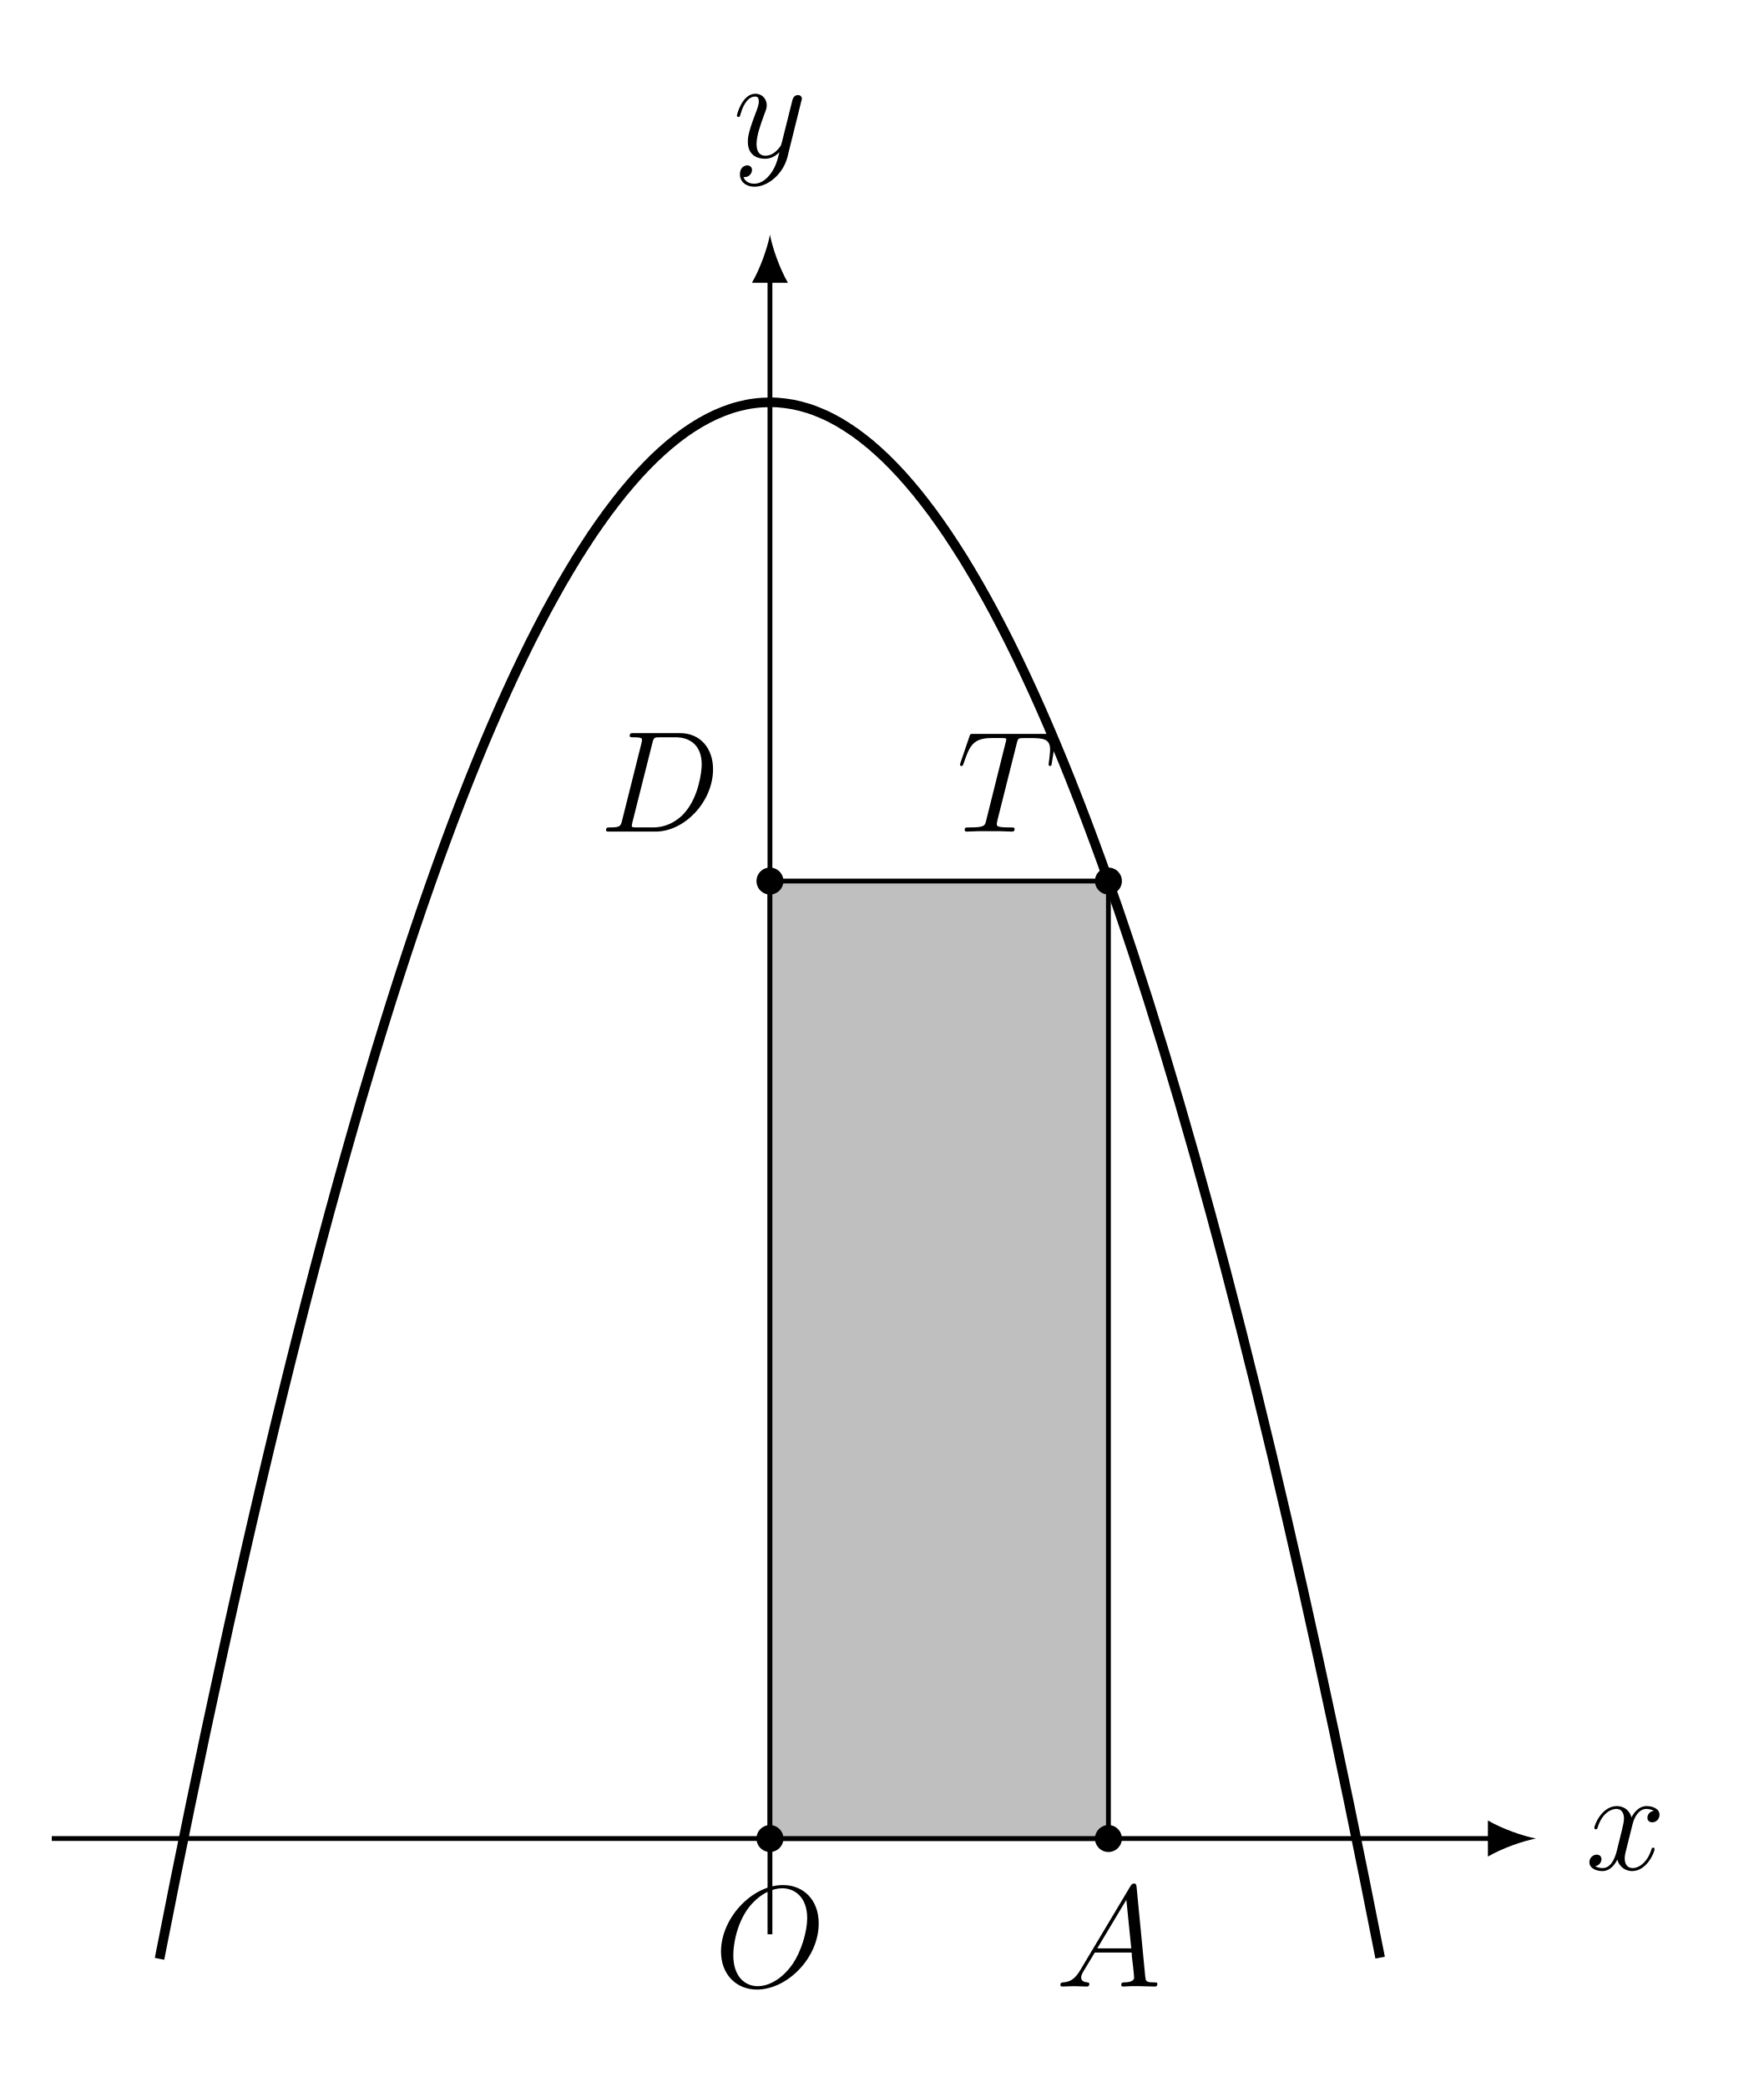
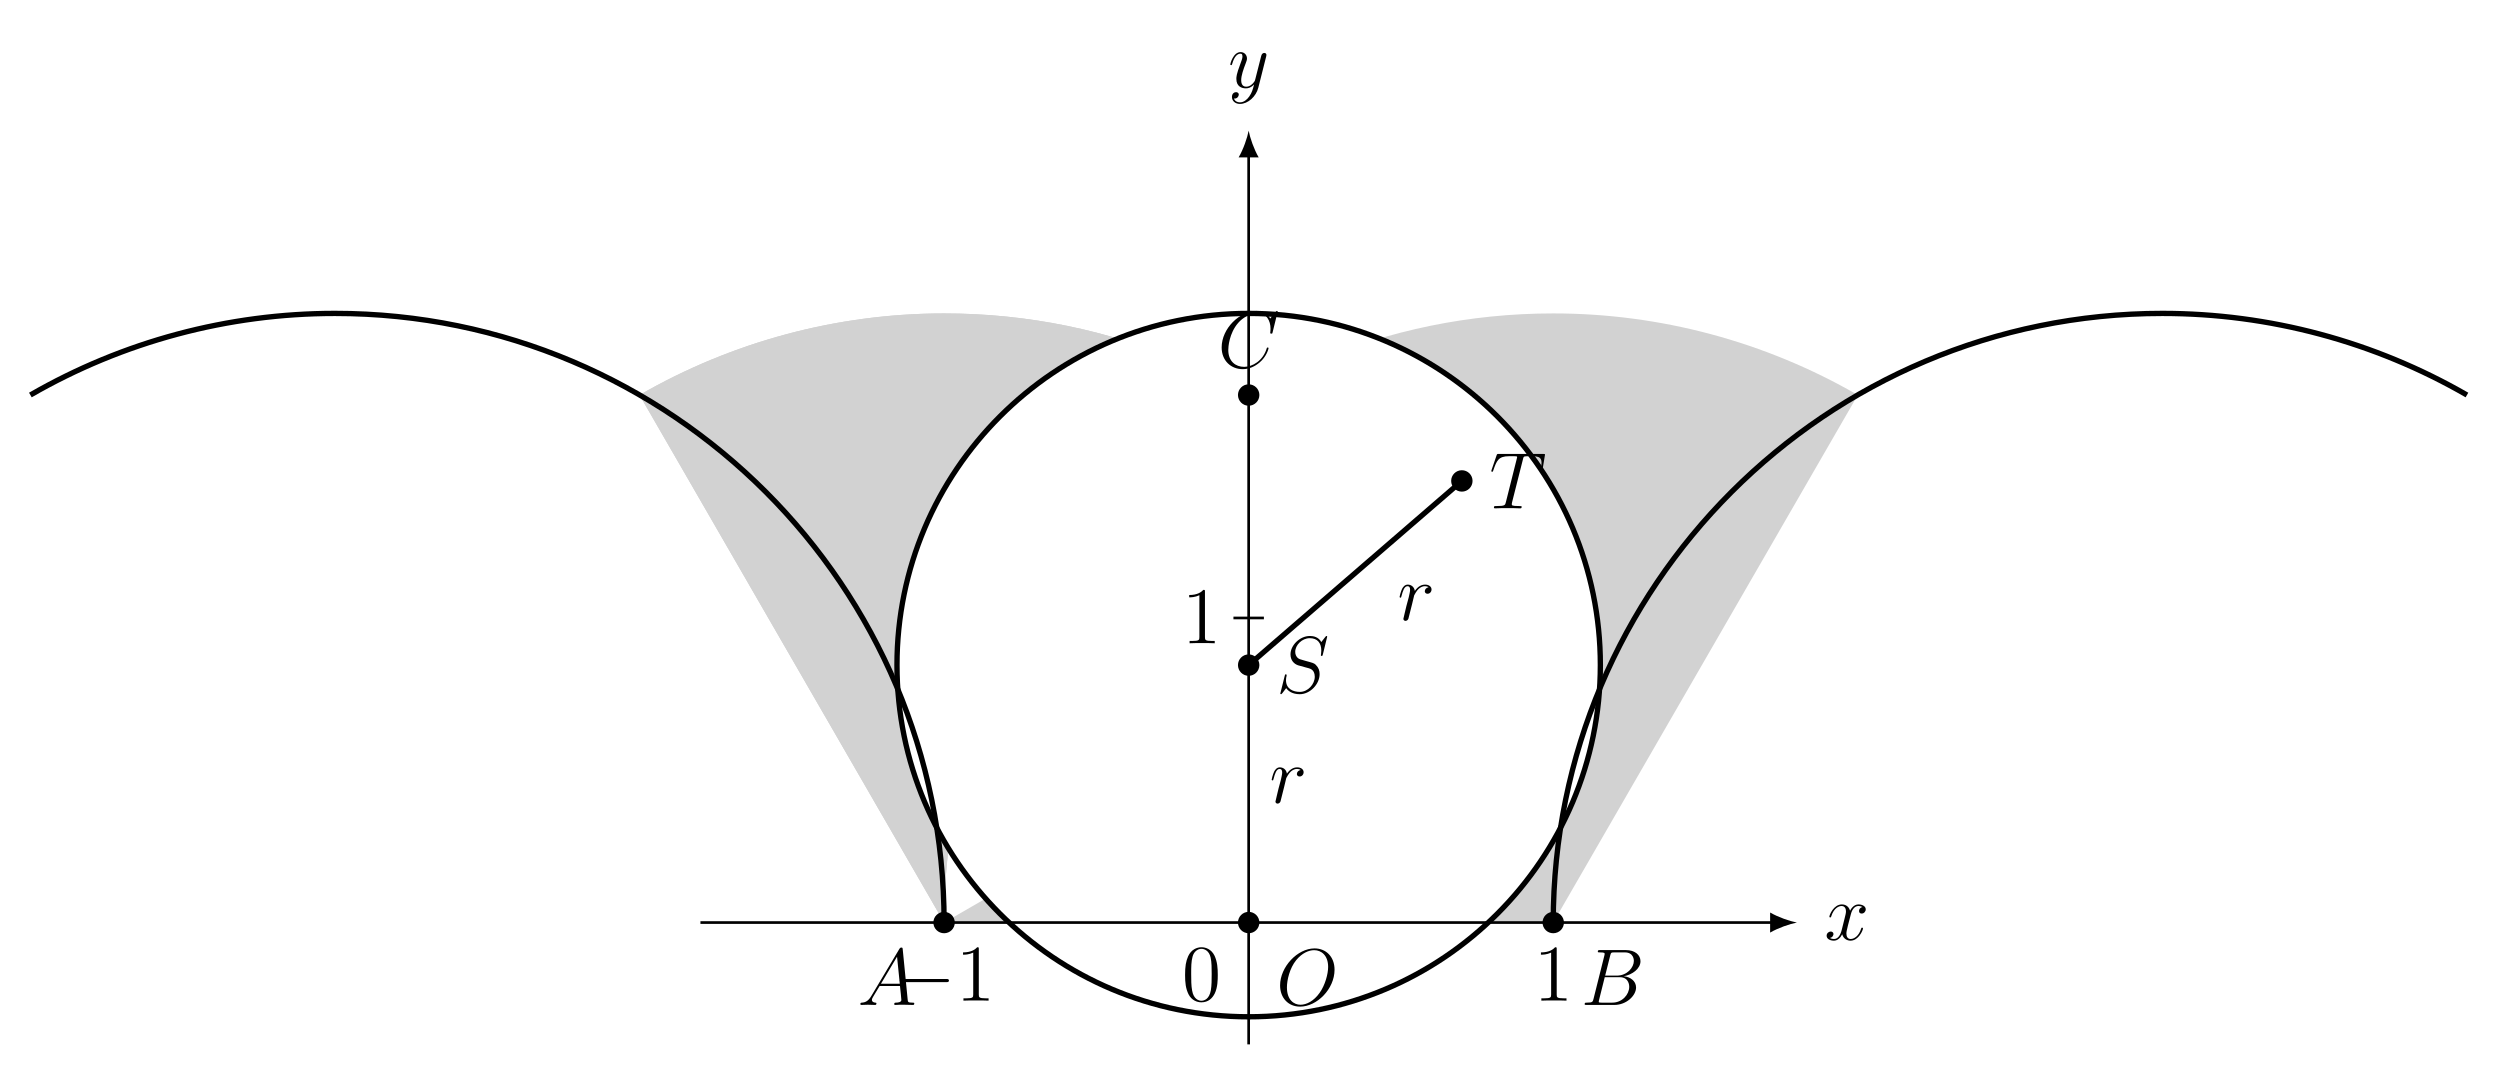
- <svg xmlns="http://www.w3.org/2000/svg" xmlns:xlink="http://www.w3.org/1999/xlink" width="145.847pt" height="172.56pt" viewBox="0 0 145.847 172.56" version="1.2">
+ <svg xmlns="http://www.w3.org/2000/svg" xmlns:xlink="http://www.w3.org/1999/xlink" width="371.603pt" height="159.707pt" viewBox="0 0 371.603 159.707" version="1.2">
  <defs>
    <g>
      <symbol overflow="visible" id="glyph0-0">
        <path style="stroke:none;" d="" />
      </symbol>
      <symbol overflow="visible" id="glyph0-1">
-         <path style="stroke:none;" d="M 5.719 -1.703 C 5.719 -1.766 5.672 -1.812 5.609 -1.812 C 5.5 -1.812 5.484 -1.75 5.453 -1.656 C 5.125 -0.609 4.438 -0.125 3.906 -0.125 C 3.484 -0.125 3.25 -0.422 3.25 -0.922 C 3.25 -1.188 3.297 -1.375 3.5 -2.156 L 3.906 -3.781 C 4.094 -4.5 4.5 -5.016 5.047 -5.016 C 5.047 -5.016 5.406 -5.016 5.656 -4.859 C 5.266 -4.797 5.125 -4.5 5.125 -4.281 C 5.125 -4 5.359 -3.906 5.516 -3.906 C 5.875 -3.906 6.125 -4.203 6.125 -4.531 C 6.125 -5.031 5.562 -5.25 5.062 -5.25 C 4.328 -5.25 3.922 -4.547 3.812 -4.312 C 3.547 -5.203 2.797 -5.25 2.594 -5.25 C 1.375 -5.25 0.734 -3.703 0.734 -3.438 C 0.734 -3.391 0.781 -3.328 0.859 -3.328 C 0.953 -3.328 0.984 -3.391 1 -3.453 C 1.406 -4.766 2.203 -5.016 2.547 -5.016 C 3.094 -5.016 3.188 -4.516 3.188 -4.234 C 3.188 -3.969 3.125 -3.703 2.984 -3.125 L 2.578 -1.484 C 2.391 -0.781 2.047 -0.125 1.422 -0.125 C 1.359 -0.125 1.062 -0.125 0.812 -0.281 C 1.234 -0.359 1.328 -0.719 1.328 -0.859 C 1.328 -1.094 1.156 -1.234 0.938 -1.234 C 0.641 -1.234 0.328 -0.984 0.328 -0.609 C 0.328 -0.109 0.891 0.125 1.406 0.125 C 1.984 0.125 2.391 -0.328 2.641 -0.828 C 2.828 -0.125 3.422 0.125 3.859 0.125 C 5.078 0.125 5.719 -1.438 5.719 -1.703 Z M 5.719 -1.703 " />
+         <path style="stroke:none;" d="M 5.734 -1.703 C 5.734 -1.766 5.688 -1.812 5.609 -1.812 C 5.5 -1.812 5.484 -1.75 5.453 -1.656 C 5.141 -0.609 4.438 -0.125 3.906 -0.125 C 3.484 -0.125 3.266 -0.438 3.266 -0.922 C 3.266 -1.188 3.312 -1.375 3.5 -2.156 L 3.922 -3.781 C 4.094 -4.5 4.5 -5.031 5.047 -5.031 C 5.047 -5.031 5.406 -5.031 5.656 -4.875 C 5.281 -4.797 5.141 -4.516 5.141 -4.281 C 5.141 -4 5.359 -3.906 5.531 -3.906 C 5.891 -3.906 6.141 -4.219 6.141 -4.531 C 6.141 -5.031 5.562 -5.266 5.062 -5.266 C 4.328 -5.266 3.922 -4.547 3.812 -4.328 C 3.547 -5.219 2.812 -5.266 2.594 -5.266 C 1.375 -5.266 0.734 -3.703 0.734 -3.438 C 0.734 -3.391 0.781 -3.328 0.859 -3.328 C 0.953 -3.328 0.984 -3.406 1 -3.453 C 1.406 -4.781 2.203 -5.031 2.547 -5.031 C 3.094 -5.031 3.203 -4.531 3.203 -4.234 C 3.203 -3.969 3.125 -3.703 2.984 -3.125 L 2.578 -1.5 C 2.406 -0.781 2.047 -0.125 1.422 -0.125 C 1.359 -0.125 1.062 -0.125 0.812 -0.281 C 1.234 -0.359 1.344 -0.719 1.344 -0.859 C 1.344 -1.094 1.156 -1.234 0.938 -1.234 C 0.641 -1.234 0.328 -0.984 0.328 -0.609 C 0.328 -0.109 0.891 0.125 1.406 0.125 C 1.984 0.125 2.391 -0.328 2.641 -0.828 C 2.828 -0.125 3.422 0.125 3.875 0.125 C 5.078 0.125 5.734 -1.438 5.734 -1.703 Z M 5.734 -1.703 " />
      </symbol>
      <symbol overflow="visible" id="glyph0-2">
-         <path style="stroke:none;" d="M 5.656 -4.641 C 5.672 -4.703 5.703 -4.766 5.703 -4.844 C 5.703 -5.016 5.562 -5.141 5.375 -5.141 C 5.266 -5.141 5.016 -5.094 4.922 -4.734 L 4.047 -1.234 C 3.984 -1.016 3.984 -0.984 3.891 -0.859 C 3.641 -0.531 3.25 -0.125 2.688 -0.125 C 2.016 -0.125 1.953 -0.781 1.953 -1.094 C 1.953 -1.781 2.281 -2.688 2.594 -3.547 C 2.734 -3.906 2.797 -4.062 2.797 -4.297 C 2.797 -4.797 2.438 -5.25 1.859 -5.25 C 0.766 -5.25 0.328 -3.531 0.328 -3.438 C 0.328 -3.391 0.375 -3.328 0.453 -3.328 C 0.562 -3.328 0.578 -3.375 0.625 -3.547 C 0.906 -4.547 1.359 -5.016 1.828 -5.016 C 1.938 -5.016 2.141 -5.016 2.141 -4.625 C 2.141 -4.312 2 -3.969 1.828 -3.516 C 1.234 -1.953 1.234 -1.562 1.234 -1.281 C 1.234 -0.141 2.047 0.125 2.641 0.125 C 3 0.125 3.422 0.016 3.844 -0.422 C 3.672 0.281 3.547 0.75 3.141 1.328 C 2.812 1.781 2.344 2.188 1.766 2.188 C 1.625 2.188 1.047 2.172 0.875 1.625 C 0.906 1.641 0.984 1.641 0.984 1.641 C 1.344 1.641 1.578 1.328 1.578 1.047 C 1.578 0.781 1.359 0.672 1.188 0.672 C 0.984 0.672 0.578 0.828 0.578 1.406 C 0.578 2.016 1.078 2.438 1.766 2.438 C 2.953 2.438 4.156 1.328 4.5 0.016 Z M 5.656 -4.641 " />
+         <path style="stroke:none;" d="M 5.672 -4.641 C 5.688 -4.703 5.703 -4.781 5.703 -4.844 C 5.703 -5.031 5.562 -5.141 5.391 -5.141 C 5.281 -5.141 5.031 -5.094 4.938 -4.734 L 4.047 -1.234 C 3.984 -1.016 3.984 -0.984 3.891 -0.859 C 3.656 -0.531 3.266 -0.125 2.688 -0.125 C 2.016 -0.125 1.953 -0.781 1.953 -1.094 C 1.953 -1.781 2.281 -2.703 2.609 -3.562 C 2.734 -3.906 2.812 -4.078 2.812 -4.312 C 2.812 -4.812 2.453 -5.266 1.859 -5.266 C 0.766 -5.266 0.328 -3.531 0.328 -3.438 C 0.328 -3.391 0.375 -3.328 0.453 -3.328 C 0.562 -3.328 0.578 -3.375 0.625 -3.547 C 0.906 -4.547 1.359 -5.031 1.828 -5.031 C 1.938 -5.031 2.141 -5.031 2.141 -4.625 C 2.141 -4.328 2 -3.969 1.828 -3.516 C 1.234 -1.953 1.234 -1.562 1.234 -1.281 C 1.234 -0.141 2.047 0.125 2.656 0.125 C 3 0.125 3.422 0.016 3.844 -0.438 L 3.859 -0.422 C 3.672 0.281 3.562 0.75 3.141 1.344 C 2.812 1.797 2.359 2.203 1.766 2.203 C 1.625 2.203 1.047 2.172 0.875 1.625 C 0.906 1.641 0.984 1.641 0.984 1.641 C 1.344 1.641 1.594 1.328 1.594 1.047 C 1.594 0.781 1.359 0.688 1.188 0.688 C 0.984 0.688 0.578 0.828 0.578 1.406 C 0.578 2.016 1.094 2.438 1.766 2.438 C 2.953 2.438 4.172 1.344 4.5 0.016 Z M 5.672 -4.641 " />
      </symbol>
      <symbol overflow="visible" id="glyph0-3">
-         <path style="stroke:none;" d="M 8.656 -5.219 C 8.656 -7.188 7.375 -8.391 5.703 -8.391 C 3.141 -8.391 0.578 -5.656 0.578 -2.891 C 0.578 -1.031 1.812 0.25 3.547 0.25 C 6.047 0.25 8.656 -2.359 8.656 -5.219 Z M 7.703 -5.656 C 7.703 -4.594 7.25 -2.938 6.453 -1.797 C 5.578 -0.578 4.5 -0.031 3.609 -0.031 C 2.641 -0.031 1.594 -0.734 1.594 -2.594 C 1.594 -3.688 1.984 -5.453 2.969 -6.656 C 3.844 -7.703 4.844 -8.125 5.641 -8.125 C 6.688 -8.125 7.703 -7.375 7.703 -5.656 Z M 7.703 -5.656 " />
+         <path style="stroke:none;" d="M 8.422 -0.234 C 8.422 -0.344 8.328 -0.344 8.141 -0.344 C 7.484 -0.344 7.469 -0.453 7.438 -0.812 L 6.703 -8.266 C 6.688 -8.5 6.641 -8.531 6.5 -8.531 C 6.391 -8.531 6.312 -8.5 6.203 -8.328 L 2.031 -1.328 C 1.609 -0.625 1.203 -0.375 0.625 -0.344 C 0.5 -0.328 0.406 -0.328 0.406 -0.125 C 0.406 -0.047 0.469 0 0.547 0 L 1.516 -0.031 C 1.859 -0.031 2.25 0 2.578 0 C 2.656 0 2.797 0 2.797 -0.234 C 2.797 -0.328 2.703 -0.344 2.625 -0.344 C 2.359 -0.375 2.125 -0.469 2.125 -0.75 C 2.125 -0.922 2.203 -1.047 2.359 -1.312 L 3.266 -2.812 L 6.297 -2.812 C 6.312 -2.703 6.312 -2.609 6.328 -2.5 C 6.359 -2.203 6.5 -0.953 6.5 -0.734 C 6.5 -0.375 5.891 -0.344 5.703 -0.344 C 5.578 -0.344 5.438 -0.344 5.438 -0.125 C 5.438 0 5.547 0 5.625 0 C 5.828 0 6.062 -0.031 6.266 -0.031 L 6.953 -0.031 L 8.219 0 C 8.297 0 8.422 0 8.422 -0.234 Z M 6.266 -3.156 L 3.469 -3.156 L 5.859 -7.172 Z M 6.266 -3.156 " />
      </symbol>
      <symbol overflow="visible" id="glyph0-4">
-         <path style="stroke:none;" d="M 8.422 -0.219 C 8.422 -0.344 8.312 -0.344 8.125 -0.344 C 7.469 -0.344 7.469 -0.453 7.422 -0.812 L 6.703 -8.25 C 6.672 -8.484 6.625 -8.516 6.5 -8.516 C 6.375 -8.516 6.312 -8.484 6.203 -8.312 L 2.031 -1.328 C 1.609 -0.625 1.203 -0.375 0.625 -0.344 C 0.5 -0.328 0.406 -0.328 0.406 -0.125 C 0.406 -0.047 0.469 0 0.547 0 L 1.516 -0.031 C 1.859 -0.031 2.234 0 2.578 0 C 2.641 0 2.797 0 2.797 -0.219 C 2.797 -0.328 2.688 -0.344 2.625 -0.344 C 2.344 -0.375 2.125 -0.469 2.125 -0.75 C 2.125 -0.922 2.188 -1.047 2.344 -1.312 L 3.25 -2.812 L 6.297 -2.812 C 6.312 -2.703 6.312 -2.609 6.312 -2.5 C 6.359 -2.188 6.5 -0.953 6.5 -0.734 C 6.5 -0.375 5.891 -0.344 5.703 -0.344 C 5.562 -0.344 5.438 -0.344 5.438 -0.125 C 5.438 0 5.547 0 5.609 0 C 5.812 0 6.062 -0.031 6.266 -0.031 L 6.938 -0.031 L 8.203 0 C 8.281 0 8.422 0 8.422 -0.219 Z M 6.266 -3.156 L 3.453 -3.156 L 5.859 -7.172 Z M 6.266 -3.156 " />
+         <path style="stroke:none;" d="M 7.891 -6.547 C 7.891 -5.594 6.922 -4.359 5.344 -4.359 L 3.625 -4.359 L 4.375 -7.344 C 4.484 -7.781 4.531 -7.812 4.984 -7.812 L 6.547 -7.812 C 7.891 -7.812 7.891 -6.656 7.891 -6.547 Z M 8.219 -2.594 C 8.219 -3.562 7.359 -4.172 6.391 -4.266 C 7.688 -4.5 8.875 -5.406 8.875 -6.5 C 8.875 -7.438 8.047 -8.156 6.703 -8.156 L 2.859 -8.156 C 2.641 -8.156 2.531 -8.156 2.531 -7.922 C 2.531 -7.812 2.641 -7.812 2.812 -7.812 C 3.547 -7.812 3.547 -7.719 3.547 -7.578 C 3.547 -7.578 3.547 -7.484 3.5 -7.312 L 1.891 -0.891 C 1.781 -0.469 1.75 -0.344 0.922 -0.344 C 0.688 -0.344 0.578 -0.344 0.578 -0.125 C 0.578 0 0.641 0 0.891 0 L 4.984 0 C 6.797 0 8.219 -1.391 8.219 -2.594 Z M 7.203 -2.703 C 7.203 -1.562 6.172 -0.344 4.688 -0.344 L 3.078 -0.344 C 2.906 -0.344 2.891 -0.344 2.812 -0.359 C 2.688 -0.375 2.672 -0.391 2.672 -0.484 C 2.672 -0.578 2.703 -0.641 2.719 -0.75 L 3.562 -4.125 L 5.797 -4.125 C 7.203 -4.125 7.203 -2.812 7.203 -2.703 Z M 7.203 -2.703 " />
      </symbol>
      <symbol overflow="visible" id="glyph0-5">
-         <path style="stroke:none;" d="M 7.875 -5.672 L 8.219 -7.781 C 8.25 -7.891 8.25 -7.922 8.25 -7.953 C 8.25 -8.078 8.172 -8.078 7.938 -8.078 L 1.422 -8.078 C 1.141 -8.078 1.125 -8.078 1.062 -7.859 L 0.328 -5.703 C 0.328 -5.688 0.281 -5.547 0.281 -5.547 C 0.281 -5.484 0.328 -5.422 0.406 -5.422 C 0.5 -5.422 0.531 -5.469 0.578 -5.625 C 1.078 -7.062 1.328 -7.734 2.906 -7.734 L 3.703 -7.734 C 4 -7.734 4.109 -7.734 4.109 -7.609 C 4.109 -7.578 4.109 -7.547 4.047 -7.328 L 2.453 -0.938 C 2.344 -0.469 2.312 -0.344 1.047 -0.344 C 0.75 -0.344 0.672 -0.344 0.672 -0.125 C 0.672 0 0.797 0 0.859 0 C 1.156 0 1.469 -0.031 1.766 -0.031 L 3.625 -0.031 C 3.922 -0.031 4.25 0 4.547 0 C 4.672 0 4.797 0 4.797 -0.219 C 4.797 -0.344 4.703 -0.344 4.406 -0.344 C 3.328 -0.344 3.328 -0.453 3.328 -0.625 C 3.328 -0.625 3.328 -0.734 3.375 -0.922 L 4.969 -7.266 C 5.047 -7.562 5.062 -7.672 5.25 -7.719 C 5.344 -7.734 5.734 -7.734 5.984 -7.734 C 7.172 -7.734 7.734 -7.688 7.734 -6.766 C 7.734 -6.578 7.688 -6.125 7.625 -5.688 L 7.609 -5.547 C 7.609 -5.5 7.656 -5.422 7.719 -5.422 C 7.844 -5.422 7.844 -5.484 7.875 -5.672 Z M 7.875 -5.672 " />
+         <path style="stroke:none;" d="M 8.672 -5.234 C 8.672 -7.203 7.375 -8.406 5.703 -8.406 C 3.156 -8.406 0.578 -5.656 0.578 -2.906 C 0.578 -1.031 1.812 0.25 3.547 0.25 C 6.047 0.25 8.672 -2.359 8.672 -5.234 Z M 7.719 -5.656 C 7.719 -4.594 7.266 -2.938 6.453 -1.797 C 5.594 -0.578 4.5 -0.031 3.609 -0.031 C 2.641 -0.031 1.594 -0.734 1.594 -2.609 C 1.594 -3.688 2 -5.469 2.969 -6.656 C 3.844 -7.719 4.844 -8.141 5.641 -8.141 C 6.703 -8.141 7.719 -7.375 7.719 -5.656 Z M 7.719 -5.656 " />
      </symbol>
      <symbol overflow="visible" id="glyph0-6">
-         <path style="stroke:none;" d="M 9.406 -5.156 C 9.406 -6.859 8.375 -8.141 6.672 -8.141 L 2.844 -8.141 C 2.625 -8.141 2.516 -8.141 2.516 -7.922 C 2.516 -7.797 2.625 -7.797 2.797 -7.797 C 3.531 -7.797 3.531 -7.703 3.531 -7.578 C 3.531 -7.578 3.531 -7.469 3.484 -7.297 L 1.875 -0.875 C 1.766 -0.469 1.734 -0.344 0.906 -0.344 C 0.672 -0.344 0.562 -0.344 0.562 -0.125 C 0.562 0 0.625 0 0.875 0 L 4.656 0 C 7.062 0 9.406 -2.484 9.406 -5.156 Z M 8.469 -5.547 C 8.469 -4.953 8.219 -2.875 7.062 -1.562 C 6.734 -1.172 5.828 -0.344 4.453 -0.344 L 3.094 -0.344 C 2.938 -0.344 2.906 -0.344 2.844 -0.359 C 2.703 -0.375 2.688 -0.391 2.688 -0.484 C 2.688 -0.578 2.719 -0.641 2.734 -0.75 L 4.391 -7.328 C 4.5 -7.766 4.547 -7.797 5 -7.797 L 6.312 -7.797 C 7.438 -7.797 8.469 -7.188 8.469 -5.547 Z M 8.469 -5.547 " />
+         <path style="stroke:none;" d="M 7.562 -2.859 C 7.562 -2.969 7.469 -2.969 7.438 -2.969 C 7.328 -2.969 7.312 -2.906 7.297 -2.859 C 6.75 -0.984 5.141 -0.094 3.938 -0.094 C 2.672 -0.094 1.578 -0.906 1.578 -2.609 C 1.578 -2.984 1.688 -5.062 3.047 -6.625 C 3.703 -7.391 4.828 -8.062 5.953 -8.062 C 7.266 -8.062 7.859 -6.969 7.859 -5.75 C 7.859 -5.438 7.812 -5.188 7.812 -5.141 C 7.812 -5.031 7.938 -5.031 7.969 -5.031 C 8.109 -5.031 8.125 -5.031 8.172 -5.25 L 8.922 -8.297 C 8.922 -8.406 8.812 -8.406 8.812 -8.406 C 8.812 -8.406 8.734 -8.406 8.641 -8.281 L 7.812 -7.281 C 7.406 -8 6.75 -8.406 5.844 -8.406 C 3.266 -8.406 0.594 -5.797 0.594 -2.984 C 0.594 -0.984 2 0.25 3.734 0.25 C 4.688 0.25 5.531 -0.156 6.219 -0.734 C 7.266 -1.609 7.562 -2.766 7.562 -2.859 Z M 7.562 -2.859 " />
+       </symbol>
+       <symbol overflow="visible" id="glyph0-7">
+         <path style="stroke:none;" d="M 6.453 -2.734 C 6.453 -3.234 6.328 -3.672 5.875 -4.125 C 5.625 -4.375 5.406 -4.422 4.312 -4.719 C 3.516 -4.938 3.406 -4.969 3.188 -5.156 C 2.984 -5.359 2.828 -5.641 2.828 -6.047 C 2.828 -7.062 3.844 -8.078 4.984 -8.078 C 6.141 -8.078 6.703 -7.359 6.703 -6.234 C 6.703 -5.922 6.641 -5.594 6.641 -5.547 C 6.641 -5.438 6.734 -5.438 6.766 -5.438 C 6.875 -5.438 6.891 -5.484 6.938 -5.672 L 7.578 -8.297 C 7.578 -8.406 7.469 -8.406 7.469 -8.406 C 7.422 -8.406 7.406 -8.391 7.266 -8.219 L 6.703 -7.5 C 6.297 -8.266 5.516 -8.406 5.016 -8.406 C 3.5 -8.406 2.125 -7.016 2.125 -5.672 C 2.125 -4.781 2.656 -4.25 3.25 -4.047 C 3.375 -4 4.078 -3.812 4.438 -3.719 C 5.047 -3.562 5.203 -3.516 5.453 -3.25 C 5.5 -3.188 5.734 -2.906 5.734 -2.359 C 5.734 -1.234 4.719 -0.094 3.516 -0.094 C 2.547 -0.094 1.453 -0.516 1.453 -1.844 C 1.453 -2.078 1.5 -2.359 1.547 -2.484 C 1.547 -2.516 1.547 -2.609 1.547 -2.609 C 1.547 -2.656 1.531 -2.703 1.438 -2.703 C 1.328 -2.703 1.312 -2.688 1.266 -2.484 L 0.656 -0.031 L 0.609 0.141 C 0.609 0.25 0.734 0.25 0.734 0.25 C 0.781 0.25 0.781 0.234 0.938 0.062 L 1.484 -0.656 C 1.766 -0.234 2.391 0.25 3.5 0.25 C 5.031 0.25 6.453 -1.234 6.453 -2.734 Z M 6.453 -2.734 " />
+       </symbol>
+       <symbol overflow="visible" id="glyph0-8">
+         <path style="stroke:none;" d="M 7.891 -5.688 L 8.234 -7.797 C 8.266 -7.906 8.266 -7.922 8.266 -7.969 C 8.266 -8.094 8.188 -8.094 7.953 -8.094 L 1.422 -8.094 C 1.141 -8.094 1.141 -8.078 1.062 -7.859 L 0.328 -5.719 C 0.328 -5.688 0.281 -5.547 0.281 -5.547 C 0.281 -5.484 0.328 -5.438 0.406 -5.438 C 0.5 -5.438 0.531 -5.484 0.578 -5.641 C 1.078 -7.078 1.328 -7.75 2.906 -7.75 L 3.719 -7.75 C 4 -7.75 4.125 -7.75 4.125 -7.609 C 4.125 -7.578 4.125 -7.562 4.062 -7.344 L 2.453 -0.938 C 2.344 -0.469 2.312 -0.344 1.047 -0.344 C 0.75 -0.344 0.672 -0.344 0.672 -0.125 C 0.672 0 0.797 0 0.859 0 C 1.156 0 1.469 -0.031 1.766 -0.031 L 3.625 -0.031 C 3.922 -0.031 4.25 0 4.547 0 C 4.672 0 4.797 0 4.797 -0.234 C 4.797 -0.344 4.719 -0.344 4.406 -0.344 C 3.328 -0.344 3.328 -0.453 3.328 -0.625 C 3.328 -0.625 3.328 -0.734 3.375 -0.922 L 4.984 -7.281 C 5.047 -7.562 5.078 -7.672 5.25 -7.719 C 5.344 -7.75 5.734 -7.75 6 -7.75 C 7.188 -7.75 7.75 -7.703 7.75 -6.766 C 7.75 -6.594 7.703 -6.141 7.625 -5.688 L 7.609 -5.547 C 7.609 -5.5 7.656 -5.438 7.734 -5.438 C 7.859 -5.438 7.859 -5.484 7.891 -5.688 Z M 7.891 -5.688 " />
+       </symbol>
+       <symbol overflow="visible" id="glyph0-9">
+         <path style="stroke:none;" d="M 5.078 -4.547 C 5.078 -4.938 4.719 -5.266 4.125 -5.266 C 3.641 -5.266 3.094 -5.047 2.594 -4.328 C 2.5 -4.953 2.031 -5.266 1.547 -5.266 C 1.094 -5.266 0.844 -4.906 0.703 -4.641 C 0.5 -4.219 0.328 -3.5 0.328 -3.438 C 0.328 -3.391 0.375 -3.328 0.453 -3.328 C 0.547 -3.328 0.562 -3.344 0.625 -3.609 C 0.812 -4.328 1.031 -5.031 1.516 -5.031 C 1.797 -5.031 1.891 -4.828 1.891 -4.484 C 1.891 -4.219 1.766 -3.75 1.688 -3.375 L 1.344 -2.094 L 1.109 -1.109 C 1.031 -0.797 0.891 -0.234 0.891 -0.172 C 0.891 -0.016 1.031 0.125 1.203 0.125 C 1.344 0.125 1.562 0.031 1.641 -0.203 C 1.672 -0.297 2.109 -2.094 2.188 -2.375 C 2.25 -2.641 2.312 -2.891 2.375 -3.156 L 2.5 -3.672 C 2.547 -3.766 2.859 -4.359 3.156 -4.625 C 3.312 -4.75 3.609 -5.031 4.109 -5.031 C 4.297 -5.031 4.484 -4.984 4.641 -4.875 C 4.281 -4.812 4.078 -4.547 4.078 -4.281 C 4.078 -4 4.312 -3.906 4.484 -3.906 C 4.812 -3.906 5.078 -4.188 5.078 -4.547 Z M 5.078 -4.547 " />
+       </symbol>
+       <symbol overflow="visible" id="glyph1-0">
+         <path style="stroke:none;" d="" />
+       </symbol>
+       <symbol overflow="visible" id="glyph1-1">
+         <path style="stroke:none;" d="M 5.344 -3.812 C 5.344 -4.812 5.281 -5.781 4.859 -6.688 C 4.375 -7.672 3.516 -7.938 2.922 -7.938 C 2.234 -7.938 1.391 -7.594 0.938 -6.594 C 0.609 -5.844 0.484 -5.109 0.484 -3.812 C 0.484 -2.656 0.578 -1.797 1 -0.938 C 1.469 -0.031 2.297 0.25 2.906 0.25 C 3.953 0.25 4.547 -0.375 4.891 -1.062 C 5.328 -1.953 5.344 -3.125 5.344 -3.812 Z M 4.438 -3.969 C 4.438 -3.156 4.438 -2.25 4.312 -1.531 C 4.078 -0.219 3.328 0.016 2.906 0.016 C 2.531 0.016 1.75 -0.203 1.531 -1.5 C 1.391 -2.219 1.391 -3.125 1.391 -3.969 C 1.391 -4.938 1.391 -5.828 1.594 -6.531 C 1.797 -7.328 2.406 -7.703 2.906 -7.703 C 3.359 -7.703 4.062 -7.422 4.281 -6.406 C 4.438 -5.719 4.438 -4.781 4.438 -3.969 Z M 4.438 -3.969 " />
+       </symbol>
+       <symbol overflow="visible" id="glyph1-2">
+         <path style="stroke:none;" d="M 4.891 0 L 4.891 -0.344 L 4.531 -0.344 C 3.469 -0.344 3.438 -0.484 3.438 -0.922 L 3.438 -7.656 C 3.438 -7.922 3.438 -7.938 3.203 -7.938 C 2.906 -7.609 2.312 -7.172 1.094 -7.172 L 1.094 -6.828 C 1.359 -6.828 1.953 -6.828 2.609 -7.141 L 2.609 -0.922 C 2.609 -0.484 2.578 -0.344 1.531 -0.344 L 1.156 -0.344 L 1.156 0 C 1.484 -0.031 2.641 -0.031 3.031 -0.031 C 3.422 -0.031 4.578 -0.031 4.891 0 Z M 4.891 0 " />
+       </symbol>
+       <symbol overflow="visible" id="glyph2-0">
+         <path style="stroke:none;" d="" />
+       </symbol>
+       <symbol overflow="visible" id="glyph2-1">
+         <path style="stroke:none;" d="M 8.281 -2.984 C 8.281 -3.219 8.062 -3.219 7.891 -3.219 L 1.391 -3.219 C 1.219 -3.219 0.984 -3.219 0.984 -2.984 C 0.984 -2.75 1.219 -2.75 1.391 -2.75 L 7.891 -2.75 C 8.062 -2.75 8.281 -2.75 8.281 -2.984 Z M 8.281 -2.984 " />
      </symbol>
    </g>
    <clipPath id="clip1">
-       <path d="M 1 22 L 126 22 L 126 172.121 L 1 172.121 Z M 1 22 " />
+       <path d="M 140 46 L 231 46 L 231 138 L 140 138 Z M 140 46 " />
+     </clipPath>
+     <clipPath id="clip2">
+       <path d="M 140.332 137.129 C 140.332 87.121 180.867 46.586 230.875 46.586 C 246.766 46.586 262.387 50.773 276.148 58.715 Z M 140.332 137.129 " />
+     </clipPath>
+     <clipPath id="clip3">
+       <path d="M 219 35 L 371.066 35 L 371.066 149 L 219 149 Z M 219 35 " />
+     </clipPath>
+     <clipPath id="clip4">
+       <path d="M 0.141 35 L 152 35 L 152 149 L 0.141 149 Z M 0.141 35 " />
+     </clipPath>
+     <clipPath id="clip5">
+       <path d="M 122 35 L 250 35 L 250 159.414 L 122 159.414 Z M 122 35 " />
    </clipPath>
  </defs>
  <g id="surface1">
+     <path style=" stroke:none;fill-rule:nonzero;fill:rgb(82.5%,82.5%,82.5%);fill-opacity:1;" d="M 140.332 137.129 L 230.875 137.129 C 230.875 87.121 190.336 46.586 140.332 46.586 C 124.441 46.586 108.82 50.773 95.059 58.715 Z M 140.332 137.129 " />
    <g clip-path="url(#clip1)" clip-rule="nonzero">
-       <path style="fill:none;stroke-width:0.797;stroke-linecap:butt;stroke-linejoin:miter;stroke:rgb(0%,0%,0%);stroke-opacity:1;stroke-miterlimit:10;" d="M -50.6 -9.971 C -50.6 -9.971 -49.672 -5.287 -49.32 -3.521 C -48.963 -1.755 -48.392 1.041 -48.039 2.761 C -47.683 4.484 -47.111 7.206 -46.759 8.882 C -46.402 10.554 -45.83 13.205 -45.474 14.834 C -45.122 16.464 -44.55 19.036 -44.193 20.623 C -43.841 22.205 -43.269 24.707 -42.913 26.242 C -42.56 27.781 -41.989 30.209 -41.632 31.701 C -41.28 33.194 -40.708 35.547 -40.352 36.992 C -39.999 38.437 -39.427 40.721 -39.071 42.119 C -38.719 43.521 -38.147 45.725 -37.79 47.08 C -37.438 48.435 -36.866 50.57 -36.51 51.878 C -36.153 53.182 -35.586 55.246 -35.229 56.507 C -34.873 57.768 -34.305 59.757 -33.949 60.971 C -33.592 62.189 -33.024 64.1 -32.668 65.271 C -32.312 66.442 -31.744 68.283 -31.387 69.407 C -31.031 70.531 -30.463 72.297 -30.107 73.374 C -29.75 74.455 -29.183 76.147 -28.826 77.18 C -28.47 78.21 -27.902 79.832 -27.546 80.819 C -27.189 81.805 -26.621 83.348 -26.265 84.292 C -25.909 85.232 -25.341 86.705 -24.984 87.598 C -24.628 88.494 -24.06 89.892 -23.704 90.742 C -23.347 91.592 -22.78 92.916 -22.423 93.719 C -22.067 94.521 -21.499 95.775 -21.143 96.53 C -20.786 97.286 -20.218 98.465 -19.862 99.178 C -19.506 99.887 -18.934 100.991 -18.581 101.657 C -18.225 102.323 -17.653 103.352 -17.301 103.975 C -16.944 104.594 -16.373 105.549 -16.02 106.125 C -15.664 106.697 -15.092 107.582 -14.74 108.111 C -14.383 108.639 -13.811 109.446 -13.459 109.928 C -13.103 110.409 -12.531 111.15 -12.178 111.584 C -11.822 112.019 -11.25 112.681 -10.898 113.073 C -10.541 113.464 -9.97 114.052 -9.617 114.396 C -9.261 114.741 -8.689 115.258 -8.333 115.555 C -7.98 115.853 -7.408 116.296 -7.052 116.55 C -6.7 116.801 -6.128 117.169 -5.771 117.376 C -5.419 117.584 -4.847 117.878 -4.491 118.038 C -4.138 118.199 -3.567 118.422 -3.21 118.536 C -2.858 118.653 -2.286 118.798 -1.93 118.868 C -1.577 118.939 -1.005 119.013 -0.649 119.033 C -0.293 119.056 0.275 119.06 0.632 119.037 C 0.988 119.013 1.556 118.939 1.912 118.872 C 2.269 118.802 2.836 118.657 3.193 118.543 C 3.549 118.43 4.117 118.207 4.473 118.046 C 4.83 117.889 5.398 117.596 5.754 117.388 C 6.11 117.181 6.678 116.812 7.035 116.562 C 7.391 116.311 7.959 115.869 8.315 115.571 C 8.672 115.273 9.239 114.76 9.596 114.416 C 9.952 114.071 10.52 113.484 10.876 113.096 C 11.233 112.704 11.801 112.043 12.157 111.608 C 12.513 111.173 13.081 110.437 13.438 109.955 C 13.794 109.474 14.362 108.667 14.718 108.138 C 15.075 107.609 15.642 106.728 15.999 106.156 C 16.355 105.581 16.923 104.625 17.279 104.006 C 17.636 103.388 18.207 102.358 18.56 101.696 C 18.916 101.03 19.488 99.926 19.841 99.217 C 20.197 98.504 20.769 97.329 21.121 96.57 C 21.478 95.814 22.049 94.564 22.402 93.762 C 22.758 92.959 23.33 91.635 23.682 90.785 C 24.039 89.939 24.611 88.541 24.963 87.648 C 25.319 86.752 25.891 85.283 26.244 84.343 C 26.6 83.403 27.172 81.856 27.528 80.87 C 27.881 79.887 28.452 78.265 28.809 77.235 C 29.161 76.201 29.733 74.513 30.089 73.433 C 30.442 72.356 31.014 70.589 31.37 69.465 C 31.722 68.345 32.294 66.505 32.65 65.334 C 33.003 64.167 33.575 62.252 33.931 61.038 C 34.284 59.824 34.855 57.838 35.212 56.577 C 35.564 55.312 36.136 53.256 36.492 51.948 C 36.849 50.64 37.417 48.506 37.773 47.155 C 38.129 45.8 38.697 43.595 39.053 42.197 C 39.41 40.795 39.978 38.516 40.334 37.071 C 40.69 35.626 41.258 33.272 41.615 31.784 C 41.971 30.292 42.539 27.864 42.895 26.328 C 43.252 24.789 43.82 22.291 44.176 20.709 C 44.532 19.127 45.1 16.55 45.456 14.921 C 45.813 13.295 46.381 10.644 46.737 8.972 C 47.093 7.296 47.661 4.574 48.018 2.855 C 48.374 1.135 48.942 -1.661 49.298 -3.427 C 49.655 -5.193 50.579 -9.873 50.579 -9.873 " transform="matrix(0.997457,0,0,-0.997457,63.65912,152.0154)" />
+       <g clip-path="url(#clip2)" clip-rule="nonzero">
+         <path style=" stroke:none;fill-rule:nonzero;fill:rgb(100%,100%,100%);fill-opacity:1;" d="M 140.332 137.129 L 230.875 137.129 C 230.875 87.121 190.336 46.586 140.332 46.586 C 124.441 46.586 108.82 50.773 95.059 58.715 Z M 140.332 137.129 " />
+       </g>
    </g>
-     <path style="fill:none;stroke-width:0.399;stroke-linecap:butt;stroke-linejoin:miter;stroke:rgb(0%,0%,0%);stroke-opacity:1;stroke-miterlimit:10;" d="M -59.529 -0 L 59.911 -0 " transform="matrix(0.997457,0,0,-0.997457,63.65912,152.0154)" />
-     <path style=" stroke:none;fill-rule:nonzero;fill:rgb(0%,0%,0%);fill-opacity:1;" d="M 126.992 152.016 C 125.934 151.816 124.211 151.219 123.02 150.523 L 123.02 153.508 C 124.211 152.809 125.934 152.215 126.992 152.016 " />
+     <path style=" stroke:none;fill-rule:nonzero;fill:rgb(82.5%,82.5%,82.5%);fill-opacity:1;" d="M 140.332 137.129 C 140.332 87.121 180.867 46.586 230.875 46.586 C 246.766 46.586 262.387 50.773 276.148 58.715 L 230.875 137.129 C 230.875 87.121 190.336 46.586 140.332 46.586 C 124.441 46.586 108.82 50.773 95.059 58.715 Z M 140.332 137.129 " />
+     <path style=" stroke:none;fill-rule:nonzero;fill:rgb(100%,100%,100%);fill-opacity:1;" d="M 237.879 98.859 C 237.879 69.988 214.473 46.586 185.602 46.586 C 156.73 46.586 133.328 69.988 133.328 98.859 C 133.328 127.73 156.73 151.137 185.602 151.137 C 214.473 151.137 237.879 127.73 237.879 98.859 Z M 237.879 98.859 " />
+     <path style="fill:none;stroke-width:0.399;stroke-linecap:butt;stroke-linejoin:miter;stroke:rgb(0%,0%,0%);stroke-opacity:1;stroke-miterlimit:10;" d="M -81.639 0.001 L 78.052 0.001 " transform="matrix(0.998169,0,0,-0.998169,185.6029,137.1294)" />
+     <path style=" stroke:none;fill-rule:nonzero;fill:rgb(0%,0%,0%);fill-opacity:1;" d="M 267.094 137.129 C 266.031 136.93 264.309 136.332 263.113 135.637 L 263.113 138.621 C 264.309 137.926 266.031 137.328 267.094 137.129 " />
    <g style="fill:rgb(0%,0%,0%);fill-opacity:1;">
-       <use xlink:href="#glyph0-1" x="131.083" y="154.583" />
+       <use xlink:href="#glyph0-1" x="271.185" y="139.699" />
    </g>
-     <path style="fill:none;stroke-width:0.399;stroke-linecap:butt;stroke-linejoin:miter;stroke:rgb(0%,0%,0%);stroke-opacity:1;stroke-miterlimit:10;" d="M 0.001 -7.938 L 0.001 129.36 " transform="matrix(0.997457,0,0,-0.997457,63.65912,152.0154)" />
-     <path style=" stroke:none;fill-rule:nonzero;fill:rgb(0%,0%,0%);fill-opacity:1;" d="M 63.66 19.406 C 63.461 20.469 62.863 22.191 62.168 23.383 L 65.148 23.383 C 64.453 22.191 63.859 20.469 63.66 19.406 " />
+     <path style="fill:none;stroke-width:0.399;stroke-linecap:butt;stroke-linejoin:miter;stroke:rgb(0%,0%,0%);stroke-opacity:1;stroke-miterlimit:10;" d="M -0.001 -18.142 L -0.001 114.339 " transform="matrix(0.998169,0,0,-0.998169,185.6029,137.1294)" />
+     <path style=" stroke:none;fill-rule:nonzero;fill:rgb(0%,0%,0%);fill-opacity:1;" d="M 185.602 19.422 C 185.402 20.484 184.809 22.207 184.109 23.398 L 187.094 23.398 C 186.398 22.207 185.801 20.484 185.602 19.422 " />
    <g style="fill:rgb(0%,0%,0%);fill-opacity:1;">
-       <use xlink:href="#glyph0-2" x="60.598" y="13.001" />
-     </g>
-     <path style="fill-rule:nonzero;fill:rgb(75%,75%,75%);fill-opacity:1;stroke-width:0.399;stroke-linecap:butt;stroke-linejoin:miter;stroke:rgb(0%,0%,0%);stroke-opacity:1;stroke-miterlimit:10;" d="M 0.001 -0 L 28.057 -0 L 28.057 79.37 L 0.001 79.37 Z M 0.001 -0 " transform="matrix(0.997457,0,0,-0.997457,63.65912,152.0154)" />
-     <path style=" stroke:none;fill-rule:nonzero;fill:rgb(0%,0%,0%);fill-opacity:1;" d="M 64.773 152.016 C 64.773 151.402 64.273 150.902 63.66 150.902 C 63.043 150.902 62.547 151.402 62.547 152.016 C 62.547 152.629 63.043 153.129 63.66 153.129 C 64.273 153.129 64.773 152.629 64.773 152.016 Z M 64.773 152.016 " />
-     <path style=" stroke:none;fill-rule:nonzero;fill:rgb(0%,0%,0%);fill-opacity:1;" d="M 92.758 152.016 C 92.758 151.402 92.262 150.902 91.645 150.902 C 91.031 150.902 90.531 151.402 90.531 152.016 C 90.531 152.629 91.031 153.129 91.645 153.129 C 92.262 153.129 92.758 152.629 92.758 152.016 Z M 92.758 152.016 " />
-     <path style=" stroke:none;fill-rule:nonzero;fill:rgb(0%,0%,0%);fill-opacity:1;" d="M 92.758 72.848 C 92.758 72.23 92.262 71.734 91.645 71.734 C 91.031 71.734 90.531 72.23 90.531 72.848 C 90.531 73.461 91.031 73.961 91.645 73.961 C 92.262 73.961 92.758 73.461 92.758 72.848 Z M 92.758 72.848 " />
-     <path style=" stroke:none;fill-rule:nonzero;fill:rgb(0%,0%,0%);fill-opacity:1;" d="M 64.773 72.848 C 64.773 72.23 64.273 71.734 63.66 71.734 C 63.043 71.734 62.547 72.23 62.547 72.848 C 62.547 73.461 63.043 73.961 63.66 73.961 C 64.273 73.961 64.773 73.461 64.773 72.848 Z M 64.773 72.848 " />
-     <g style="fill:rgb(0%,0%,0%);fill-opacity:1;">
-       <use xlink:href="#glyph0-3" x="59.035" y="164.254" />
+       <use xlink:href="#glyph0-2" x="182.54" y="13.01" />
    </g>
    <g style="fill:rgb(0%,0%,0%);fill-opacity:1;">
-       <use xlink:href="#glyph0-4" x="87.268" y="164.254" />
+       <use xlink:href="#glyph1-1" x="175.668" y="148.737" />
    </g>
    <g style="fill:rgb(0%,0%,0%);fill-opacity:1;">
-       <use xlink:href="#glyph0-5" x="79.089" y="68.758" />
+       <use xlink:href="#glyph2-1" x="132.77" y="148.737" />
    </g>
    <g style="fill:rgb(0%,0%,0%);fill-opacity:1;">
-       <use xlink:href="#glyph0-6" x="49.549" y="68.758" />
+       <use xlink:href="#glyph1-2" x="142.052" y="148.737" />
+     </g>
+     <g style="fill:rgb(0%,0%,0%);fill-opacity:1;">
+       <use xlink:href="#glyph1-2" x="227.953" y="148.737" />
+     </g>
+     <g style="fill:rgb(0%,0%,0%);fill-opacity:1;">
+       <use xlink:href="#glyph1-2" x="175.668" y="95.616" />
+     </g>
+     <path style="fill:none;stroke-width:0.399;stroke-linecap:butt;stroke-linejoin:miter;stroke:rgb(0%,0%,0%);stroke-opacity:1;stroke-miterlimit:10;" d="M -2.267 45.357 L 2.268 45.357 " transform="matrix(0.998169,0,0,-0.998169,185.6029,137.1294)" />
+     <g clip-path="url(#clip3)" clip-rule="nonzero">
+       <path style="fill:none;stroke-width:0.797;stroke-linecap:butt;stroke-linejoin:miter;stroke:rgb(0%,0%,0%);stroke-opacity:1;stroke-miterlimit:10;" d="M 45.355 0.001 C 45.355 50.1 85.969 90.71 136.064 90.71 C 151.984 90.71 167.634 86.514 181.421 78.558 " transform="matrix(0.998169,0,0,-0.998169,185.6029,137.1294)" />
+     </g>
+     <g clip-path="url(#clip4)" clip-rule="nonzero">
+       <path style="fill:none;stroke-width:0.797;stroke-linecap:butt;stroke-linejoin:miter;stroke:rgb(0%,0%,0%);stroke-opacity:1;stroke-miterlimit:10;" d="M -45.354 0.001 C -45.354 50.1 -85.967 90.71 -136.067 90.71 C -151.983 90.71 -167.632 86.514 -181.419 78.558 " transform="matrix(0.998169,0,0,-0.998169,185.6029,137.1294)" />
+     </g>
+     <g clip-path="url(#clip5)" clip-rule="nonzero">
+       <path style="fill:none;stroke-width:0.797;stroke-linecap:butt;stroke-linejoin:miter;stroke:rgb(0%,0%,0%);stroke-opacity:1;stroke-miterlimit:10;" d="M 52.372 38.34 C 52.372 67.264 28.923 90.71 -0.001 90.71 C -28.925 90.71 -52.371 67.264 -52.371 38.34 C -52.371 9.416 -28.925 -14.033 -0.001 -14.033 C 28.923 -14.033 52.372 9.416 52.372 38.34 Z M 52.372 38.34 " transform="matrix(0.998169,0,0,-0.998169,185.6029,137.1294)" />
+     </g>
+     <path style=" stroke:none;fill-rule:nonzero;fill:rgb(0%,0%,0%);fill-opacity:1;" d="M 141.922 137.129 C 141.922 136.25 141.211 135.539 140.332 135.539 C 139.453 135.539 138.738 136.25 138.738 137.129 C 138.738 138.008 139.453 138.719 140.332 138.719 C 141.211 138.719 141.922 138.008 141.922 137.129 Z M 141.922 137.129 " />
+     <g style="fill:rgb(0%,0%,0%);fill-opacity:1;">
+       <use xlink:href="#glyph0-3" x="127.479" y="149.377" />
+     </g>
+     <path style=" stroke:none;fill-rule:nonzero;fill:rgb(0%,0%,0%);fill-opacity:1;" d="M 232.465 137.129 C 232.465 136.25 231.754 135.539 230.875 135.539 C 229.996 135.539 229.285 136.25 229.285 137.129 C 229.285 138.008 229.996 138.719 230.875 138.719 C 231.754 138.719 232.465 138.008 232.465 137.129 Z M 232.465 137.129 " />
+     <g style="fill:rgb(0%,0%,0%);fill-opacity:1;">
+       <use xlink:href="#glyph0-4" x="234.968" y="149.377" />
+     </g>
+     <path style=" stroke:none;fill-rule:nonzero;fill:rgb(0%,0%,0%);fill-opacity:1;" d="M 187.195 137.129 C 187.195 136.25 186.48 135.539 185.602 135.539 C 184.723 135.539 184.012 136.25 184.012 137.129 C 184.012 138.008 184.723 138.719 185.602 138.719 C 186.48 138.719 187.195 138.008 187.195 137.129 Z M 187.195 137.129 " />
+     <g style="fill:rgb(0%,0%,0%);fill-opacity:1;">
+       <use xlink:href="#glyph0-5" x="189.696" y="149.377" />
+     </g>
+     <path style=" stroke:none;fill-rule:nonzero;fill:rgb(0%,0%,0%);fill-opacity:1;" d="M 187.195 58.715 C 187.195 57.836 186.48 57.125 185.602 57.125 C 184.723 57.125 184.012 57.836 184.012 58.715 C 184.012 59.594 184.723 60.309 185.602 60.309 C 186.48 60.309 187.195 59.594 187.195 58.715 Z M 187.195 58.715 " />
+     <g style="fill:rgb(0%,0%,0%);fill-opacity:1;">
+       <use xlink:href="#glyph0-6" x="180.995" y="54.624" />
+     </g>
+     <path style=" stroke:none;fill-rule:nonzero;fill:rgb(0%,0%,0%);fill-opacity:1;" d="M 187.195 98.859 C 187.195 97.98 186.48 97.27 185.602 97.27 C 184.723 97.27 184.012 97.98 184.012 98.859 C 184.012 99.738 184.723 100.453 185.602 100.453 C 186.48 100.453 187.195 99.738 187.195 98.859 Z M 187.195 98.859 " />
+     <g style="fill:rgb(0%,0%,0%);fill-opacity:1;">
+       <use xlink:href="#glyph0-7" x="189.696" y="102.938" />
+     </g>
+     <path style=" stroke:none;fill-rule:nonzero;fill:rgb(0%,0%,0%);fill-opacity:1;" d="M 218.883 71.484 C 218.883 70.605 218.172 69.895 217.293 69.895 C 216.414 69.895 215.703 70.605 215.703 71.484 C 215.703 72.363 216.414 73.078 217.293 73.078 C 218.172 73.078 218.883 72.363 218.883 71.484 Z M 218.883 71.484 " />
+     <g style="fill:rgb(0%,0%,0%);fill-opacity:1;">
+       <use xlink:href="#glyph0-8" x="221.386" y="75.563" />
+     </g>
+     <path style="fill:none;stroke-width:0.797;stroke-linecap:butt;stroke-linejoin:miter;stroke:rgb(0%,0%,0%);stroke-opacity:1;stroke-miterlimit:10;" d="M -0.001 38.34 L 31.748 65.765 " transform="matrix(0.998169,0,0,-0.998169,185.6029,137.1294)" />
+     <g style="fill:rgb(0%,0%,0%);fill-opacity:1;">
+       <use xlink:href="#glyph0-9" x="207.707" y="92.163" />
+     </g>
+     <g style="fill:rgb(0%,0%,0%);fill-opacity:1;">
+       <use xlink:href="#glyph0-9" x="188.693" y="119.326" />
    </g>
  </g>
</svg>
